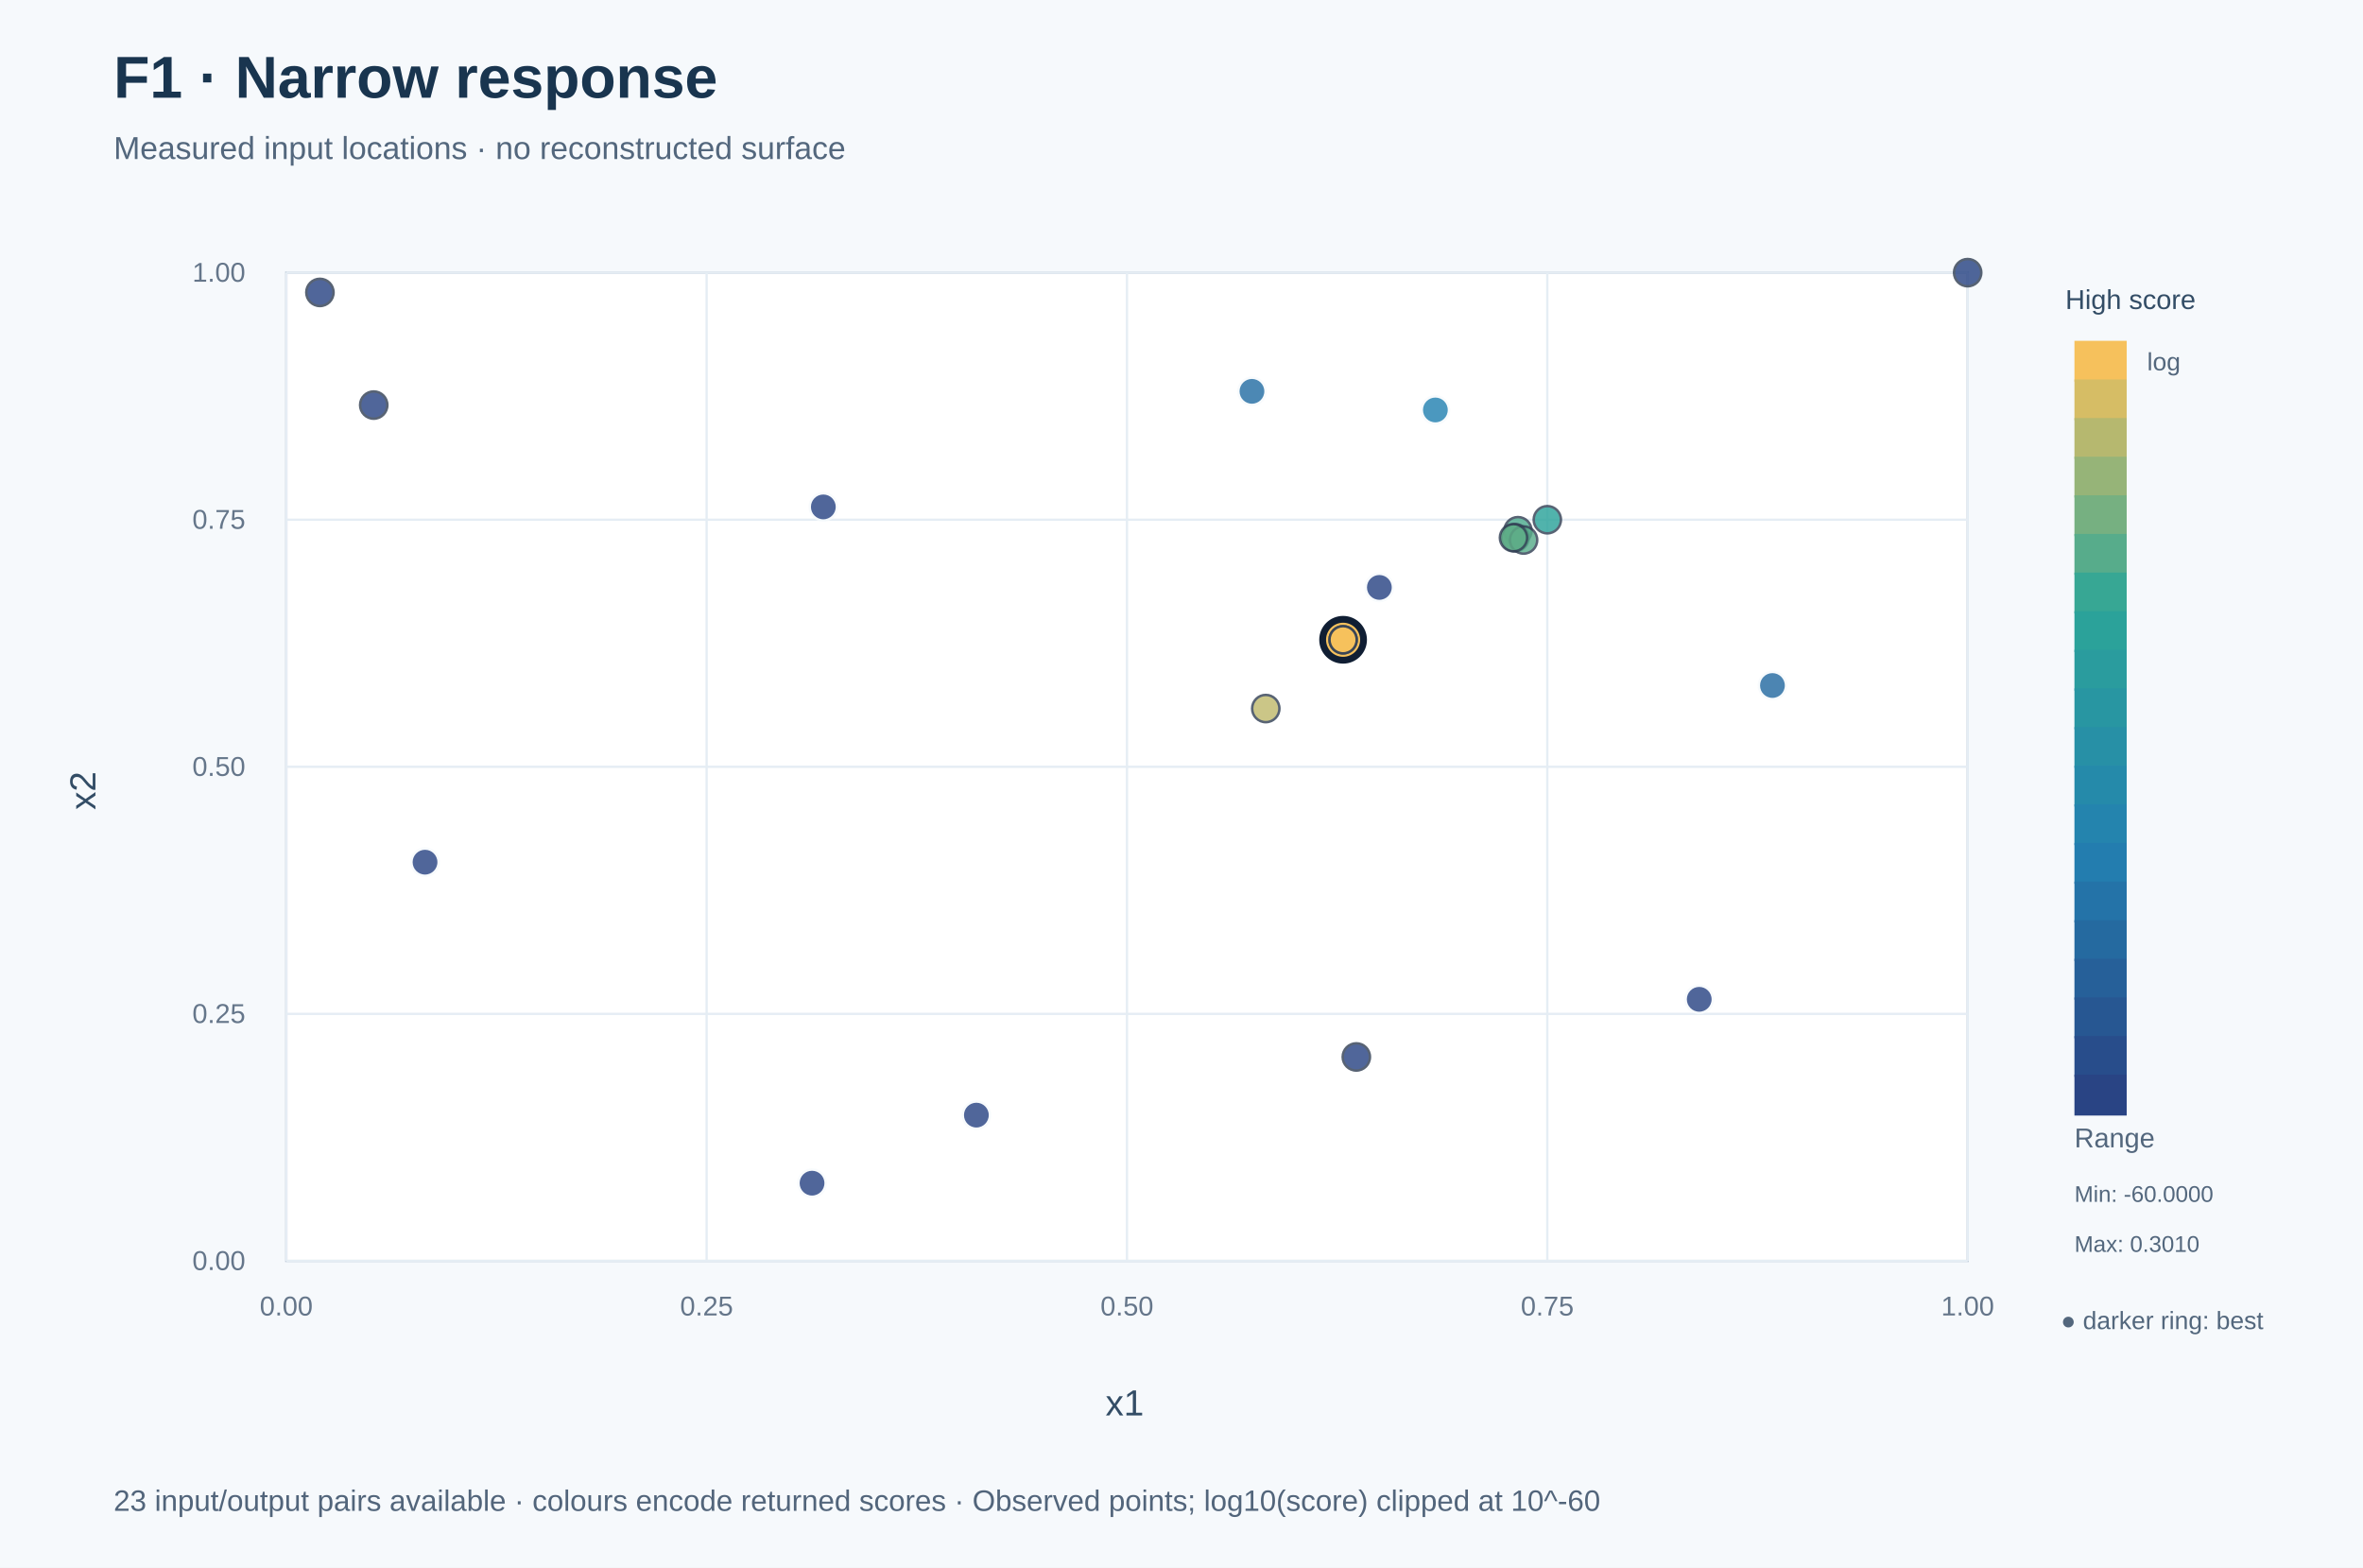
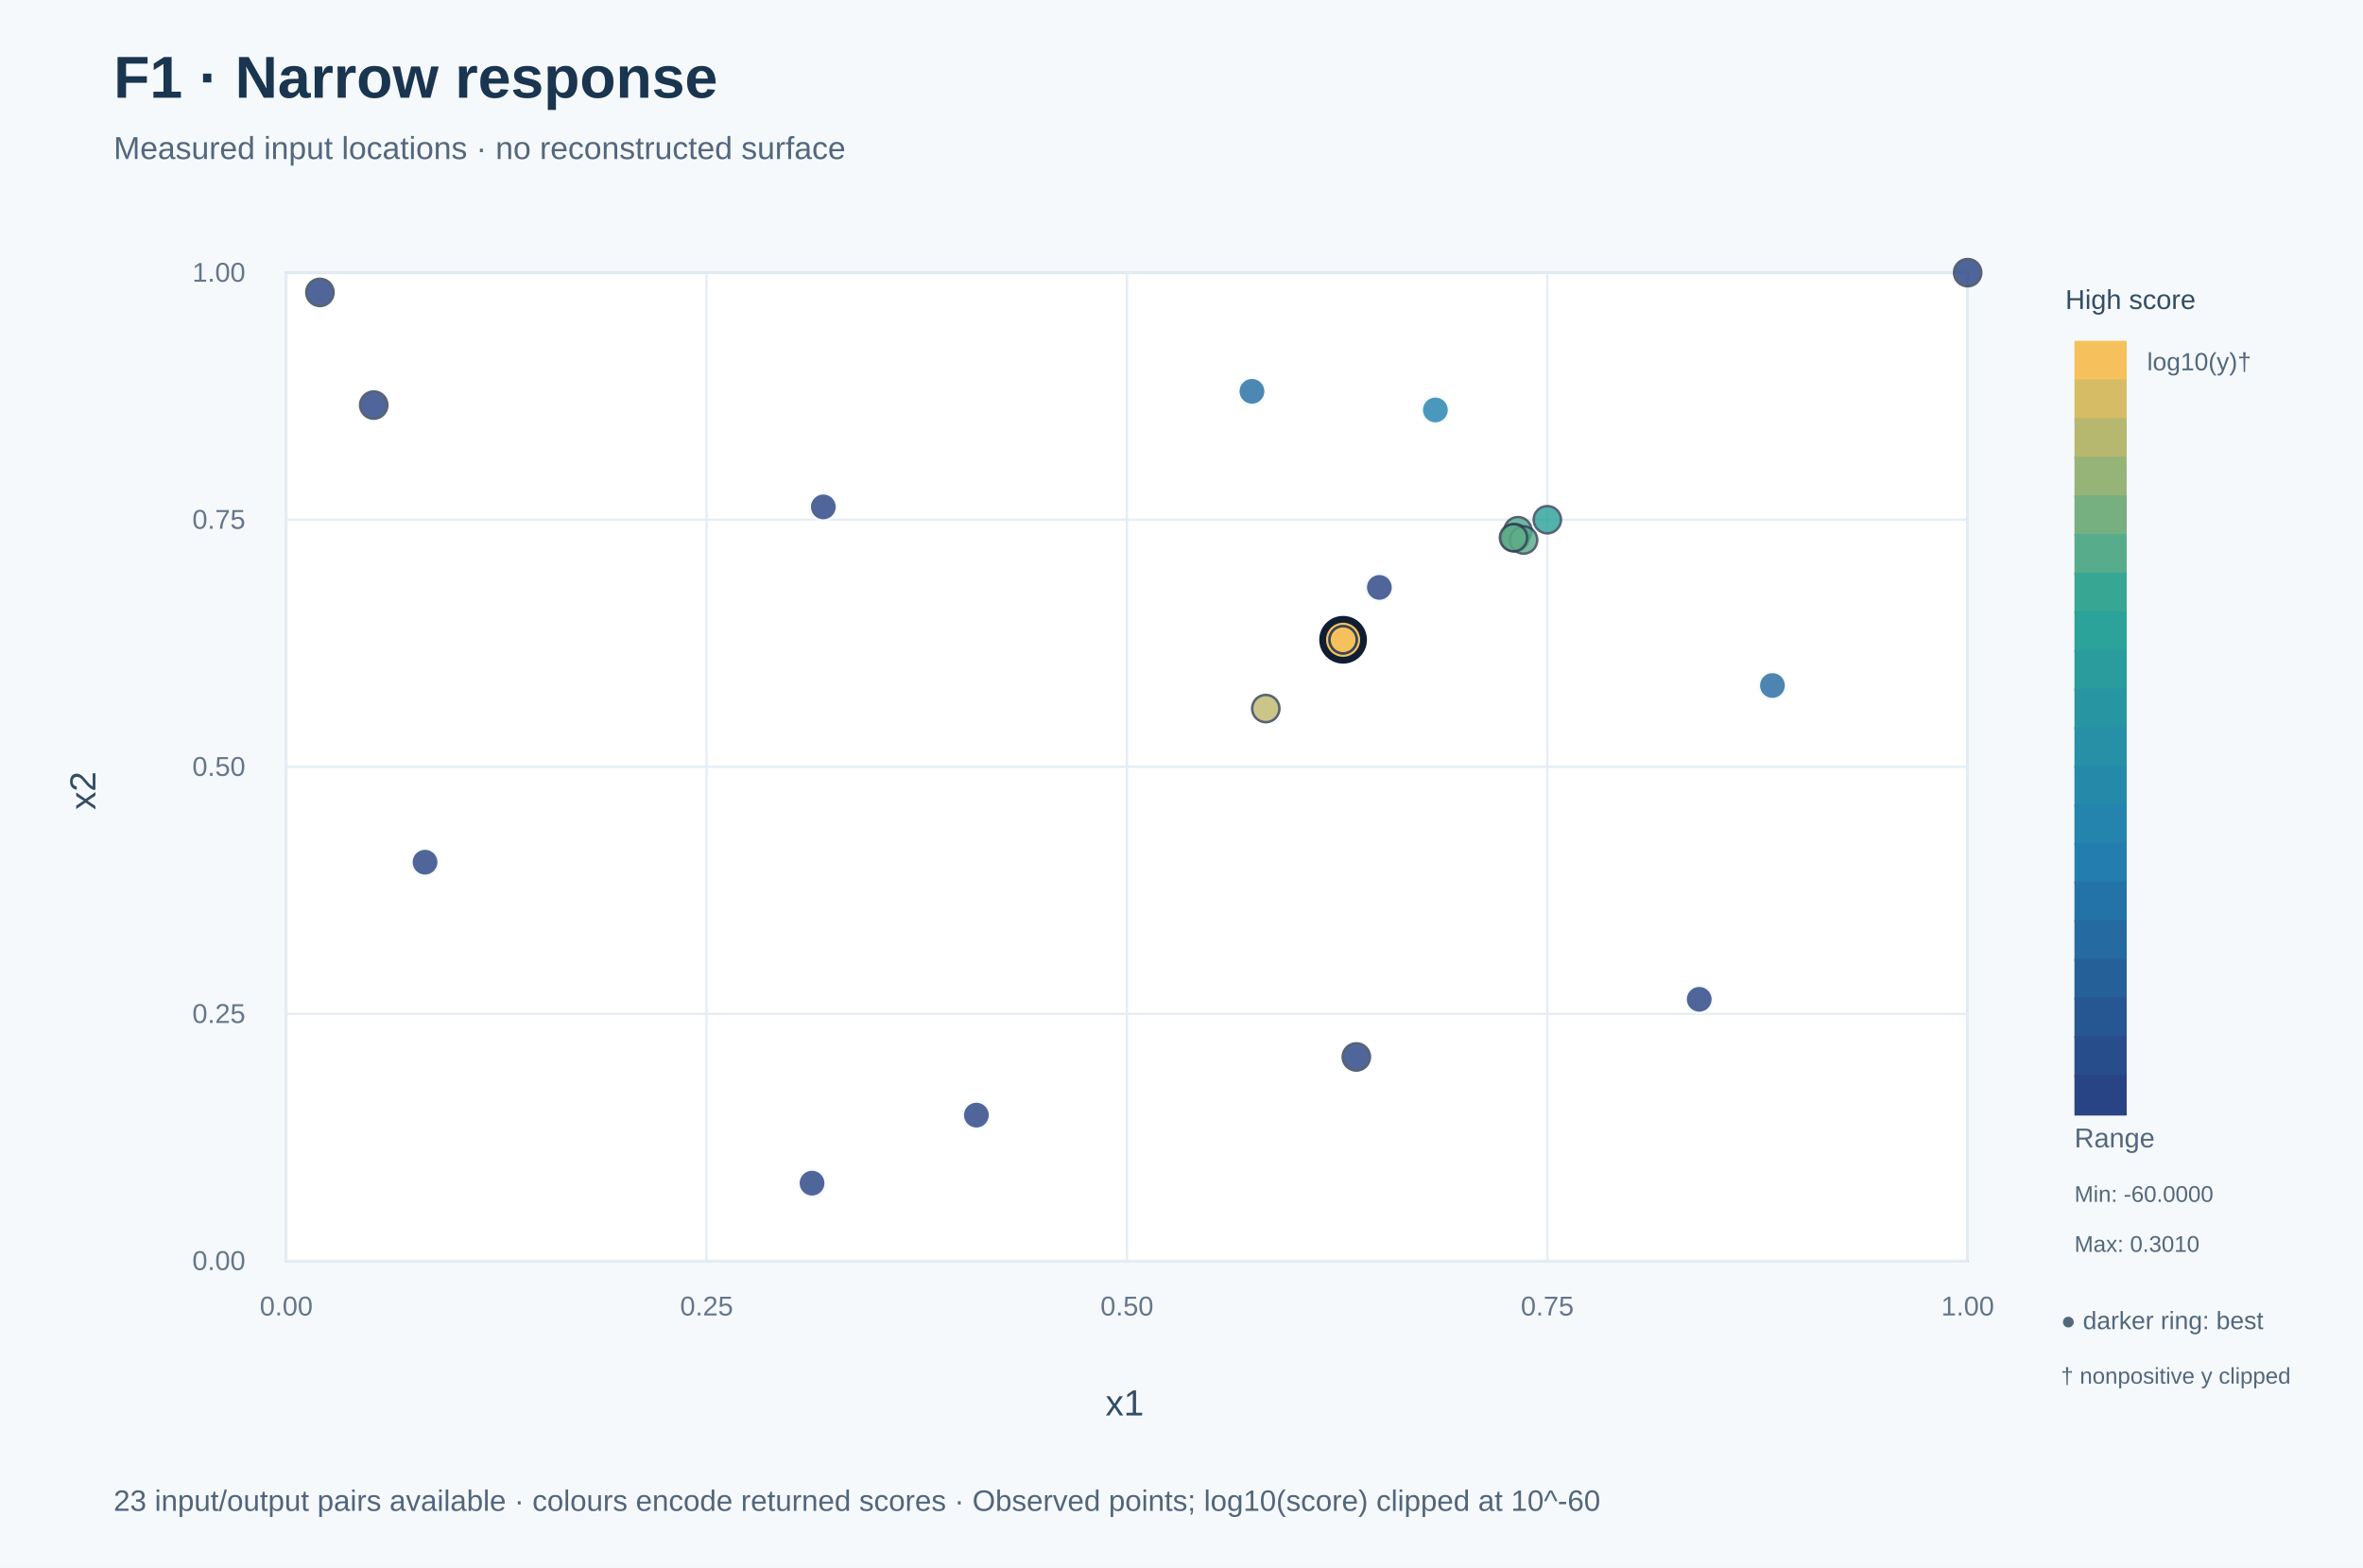
<svg xmlns="http://www.w3.org/2000/svg" viewBox="0 0 1040 690" role="img">
  <g font-family="Arial,Helvetica,sans-serif">
    <rect x="0" y="0" width="1040" height="690" fill="#f6f9fc" />
    <text x="50" y="43" font-size="26" fill="#19354f" font-weight="700">F1 · Narrow response</text>
    <text x="50" y="70" font-size="14" fill="#53677d">Measured input locations · no reconstructed surface</text>
    <rect x="126" y="120" width="740" height="435" fill="#fff" stroke="#bdcad8" />
    <line x1="126" y1="120" x2="126" y2="555" stroke="#e5edf4" />
    <line x1="126" y1="555" x2="866" y2="555" stroke="#e5edf4" />
    <text x="126" y="579" font-size="12" text-anchor="middle" fill="#65768a">0.00</text>
    <text x="108" y="559" text-anchor="end" font-size="12" fill="#65768a">0.00</text>
    <line x1="311" y1="120" x2="311" y2="555" stroke="#e5edf4" />
    <line x1="126" y1="446.25" x2="866" y2="446.25" stroke="#e5edf4" />
    <text x="311" y="579" font-size="12" text-anchor="middle" fill="#65768a">0.25</text>
    <text x="108" y="450.25" text-anchor="end" font-size="12" fill="#65768a">0.25</text>
    <line x1="496" y1="120" x2="496" y2="555" stroke="#e5edf4" />
    <line x1="126" y1="337.5" x2="866" y2="337.5" stroke="#e5edf4" />
    <text x="496" y="579" font-size="12" text-anchor="middle" fill="#65768a">0.50</text>
    <text x="108" y="341.5" text-anchor="end" font-size="12" fill="#65768a">0.50</text>
    <line x1="681" y1="120" x2="681" y2="555" stroke="#e5edf4" />
    <line x1="126" y1="228.75" x2="866" y2="228.75" stroke="#e5edf4" />
    <text x="681" y="579" font-size="12" text-anchor="middle" fill="#65768a">0.75</text>
    <text x="108" y="232.75" text-anchor="end" font-size="12" fill="#65768a">0.75</text>
    <line x1="866" y1="120" x2="866" y2="555" stroke="#e5edf4" />
    <line x1="126" y1="120" x2="866" y2="120" stroke="#e5edf4" />
    <text x="866" y="579" font-size="12" text-anchor="middle" fill="#65768a">1.00</text>
    <text x="108" y="124" text-anchor="end" font-size="12" fill="#65768a">1.00</text>
    <text x="495" y="623" font-size="16" fill="#334d66" text-anchor="middle">x1</text>
    <text x="42" y="348" transform="rotate(-90,42,348)" font-size="16" text-anchor="middle" fill="#334d66">x2</text>
    <text x="50" y="665" font-size="13" fill="#52657b">23 input/output pairs available · colours encode returned scores · Observed points; log10(score) clipped at 10^-60</text>
    <circle cx="362.36" cy="223.11" r="6" fill="#294484" stroke="#f7fafc" stroke-width="1.1" opacity="0.82" />
    <circle cx="551.00" cy="172.24" r="6" fill="#256ea3" stroke="#f7fafc" stroke-width="1.1" opacity="0.82" />
    <circle cx="666.96" cy="236.15" r="6" fill="#5bac89" stroke="#f7fafc" stroke-width="1.1" opacity="0.82" />
    <circle cx="747.86" cy="439.84" r="6" fill="#294484" stroke="#f7fafc" stroke-width="1.1" opacity="0.82" />
    <circle cx="607.08" cy="258.54" r="6" fill="#294484" stroke="#f7fafc" stroke-width="1.1" opacity="0.82" />
    <circle cx="429.72" cy="490.81" r="6" fill="#294484" stroke="#f7fafc" stroke-width="1.1" opacity="0.82" />
    <circle cx="357.39" cy="520.76" r="6" fill="#294484" stroke="#f7fafc" stroke-width="1.1" opacity="0.82" />
    <circle cx="631.73" cy="180.44" r="6" fill="#2381b1" stroke="#f7fafc" stroke-width="1.1" opacity="0.82" />
    <circle cx="187.06" cy="379.48" r="6" fill="#294484" stroke="#f7fafc" stroke-width="1.1" opacity="0.82" />
    <circle cx="780.08" cy="301.72" r="6" fill="#256aa1" stroke="#f7fafc" stroke-width="1.1" opacity="0.82" />
    <circle cx="140.80" cy="128.70" r="6" fill="#294484" stroke="#334155" stroke-width="1.1" opacity="0.82" />
    <circle cx="164.48" cy="178.29" r="6" fill="#294484" stroke="#334155" stroke-width="1.1" opacity="0.82" />
    <circle cx="596.94" cy="465.20" r="6" fill="#294484" stroke="#334155" stroke-width="1.1" opacity="0.82" />
    <circle cx="866.00" cy="120.00" r="6" fill="#294484" stroke="#334155" stroke-width="1.1" opacity="0.82" />
    <circle cx="681.00" cy="228.75" r="6" fill="#2ba29a" stroke="#334155" stroke-width="1.1" opacity="0.82" />
    <circle cx="668.07" cy="233.58" r="6" fill="#4daa8d" stroke="#334155" stroke-width="1.1" opacity="0.82" />
    <circle cx="666.85" cy="236.67" r="6" fill="#5dad89" stroke="#334155" stroke-width="1.1" opacity="0.82" />
    <circle cx="670.55" cy="237.68" r="6" fill="#58ac8a" stroke="#334155" stroke-width="1.1" opacity="0.82" />
    <circle cx="666.11" cy="236.67" r="6" fill="#5fad88" stroke="#334155" stroke-width="1.1" opacity="0.82" />
    <circle cx="557.09" cy="311.86" r="6" fill="#bfba6c" stroke="#334155" stroke-width="1.1" opacity="0.82" />
    <circle cx="591.12" cy="281.59" r="9" fill="#f6c15c" stroke="#101e33" stroke-width="3" opacity="1" />
    <circle cx="591.12" cy="281.59" r="6" fill="#f6c15c" stroke="#334155" stroke-width="1.1" opacity="0.82" />
    <circle cx="591.12" cy="281.59" r="6" fill="#f6c15c" stroke="#334155" stroke-width="1.1" opacity="0.82" />
    <text x="909" y="136" font-size="12" fill="#334d66">High score</text>
    <rect x="913" y="150" width="23" height="18" fill="#f6c15c" />
    <rect x="913" y="167" width="23" height="18" fill="#d6bd65" />
    <rect x="913" y="184" width="23" height="18" fill="#b6b86f" />
    <rect x="913" y="201" width="23" height="18" fill="#96b478" />
    <rect x="913" y="218" width="23" height="18" fill="#76b081" />
    <rect x="913" y="235" width="23" height="18" fill="#57ac8b" />
    <rect x="913" y="252" width="23" height="18" fill="#37a794" />
    <rect x="913" y="269" width="23" height="18" fill="#2ba29a" />
    <rect x="913" y="286" width="23" height="18" fill="#2a9c9e" />
    <rect x="913" y="303" width="23" height="18" fill="#2896a2" />
    <rect x="913" y="320" width="23" height="18" fill="#2790a6" />
    <rect x="913" y="337" width="23" height="18" fill="#258aaa" />
    <rect x="913" y="354" width="23" height="18" fill="#2484ae" />
    <rect x="913" y="371" width="23" height="18" fill="#237daf" />
    <rect x="913" y="388" width="23" height="18" fill="#2473a8" />
    <rect x="913" y="405" width="23" height="18" fill="#256aa0" />
    <rect x="913" y="422" width="23" height="18" fill="#266099" />
    <rect x="913" y="439" width="23" height="18" fill="#275792" />
    <rect x="913" y="456" width="23" height="18" fill="#284d8b" />
    <rect x="913" y="473" width="23" height="18" fill="#294484" />
-     <text x="945" y="163" font-size="11" fill="#53677d">log</text>
+     <text x="945" y="163" font-size="11" fill="#53677d">log10(y)†</text>
    <text x="913" y="505" font-size="12" fill="#53677d">Range</text>
    <text x="913" y="529" font-size="10" fill="#53677d">Min: -60.0000</text>
    <text x="913" y="551" font-size="10" fill="#53677d">Max: 0.3010</text>
    <text x="907" y="585" font-size="11" fill="#53677d">● darker ring: best</text>
+     <text x="907" y="609" font-size="10" fill="#53677d">† nonpositive y clipped</text>
  </g>
</svg>
